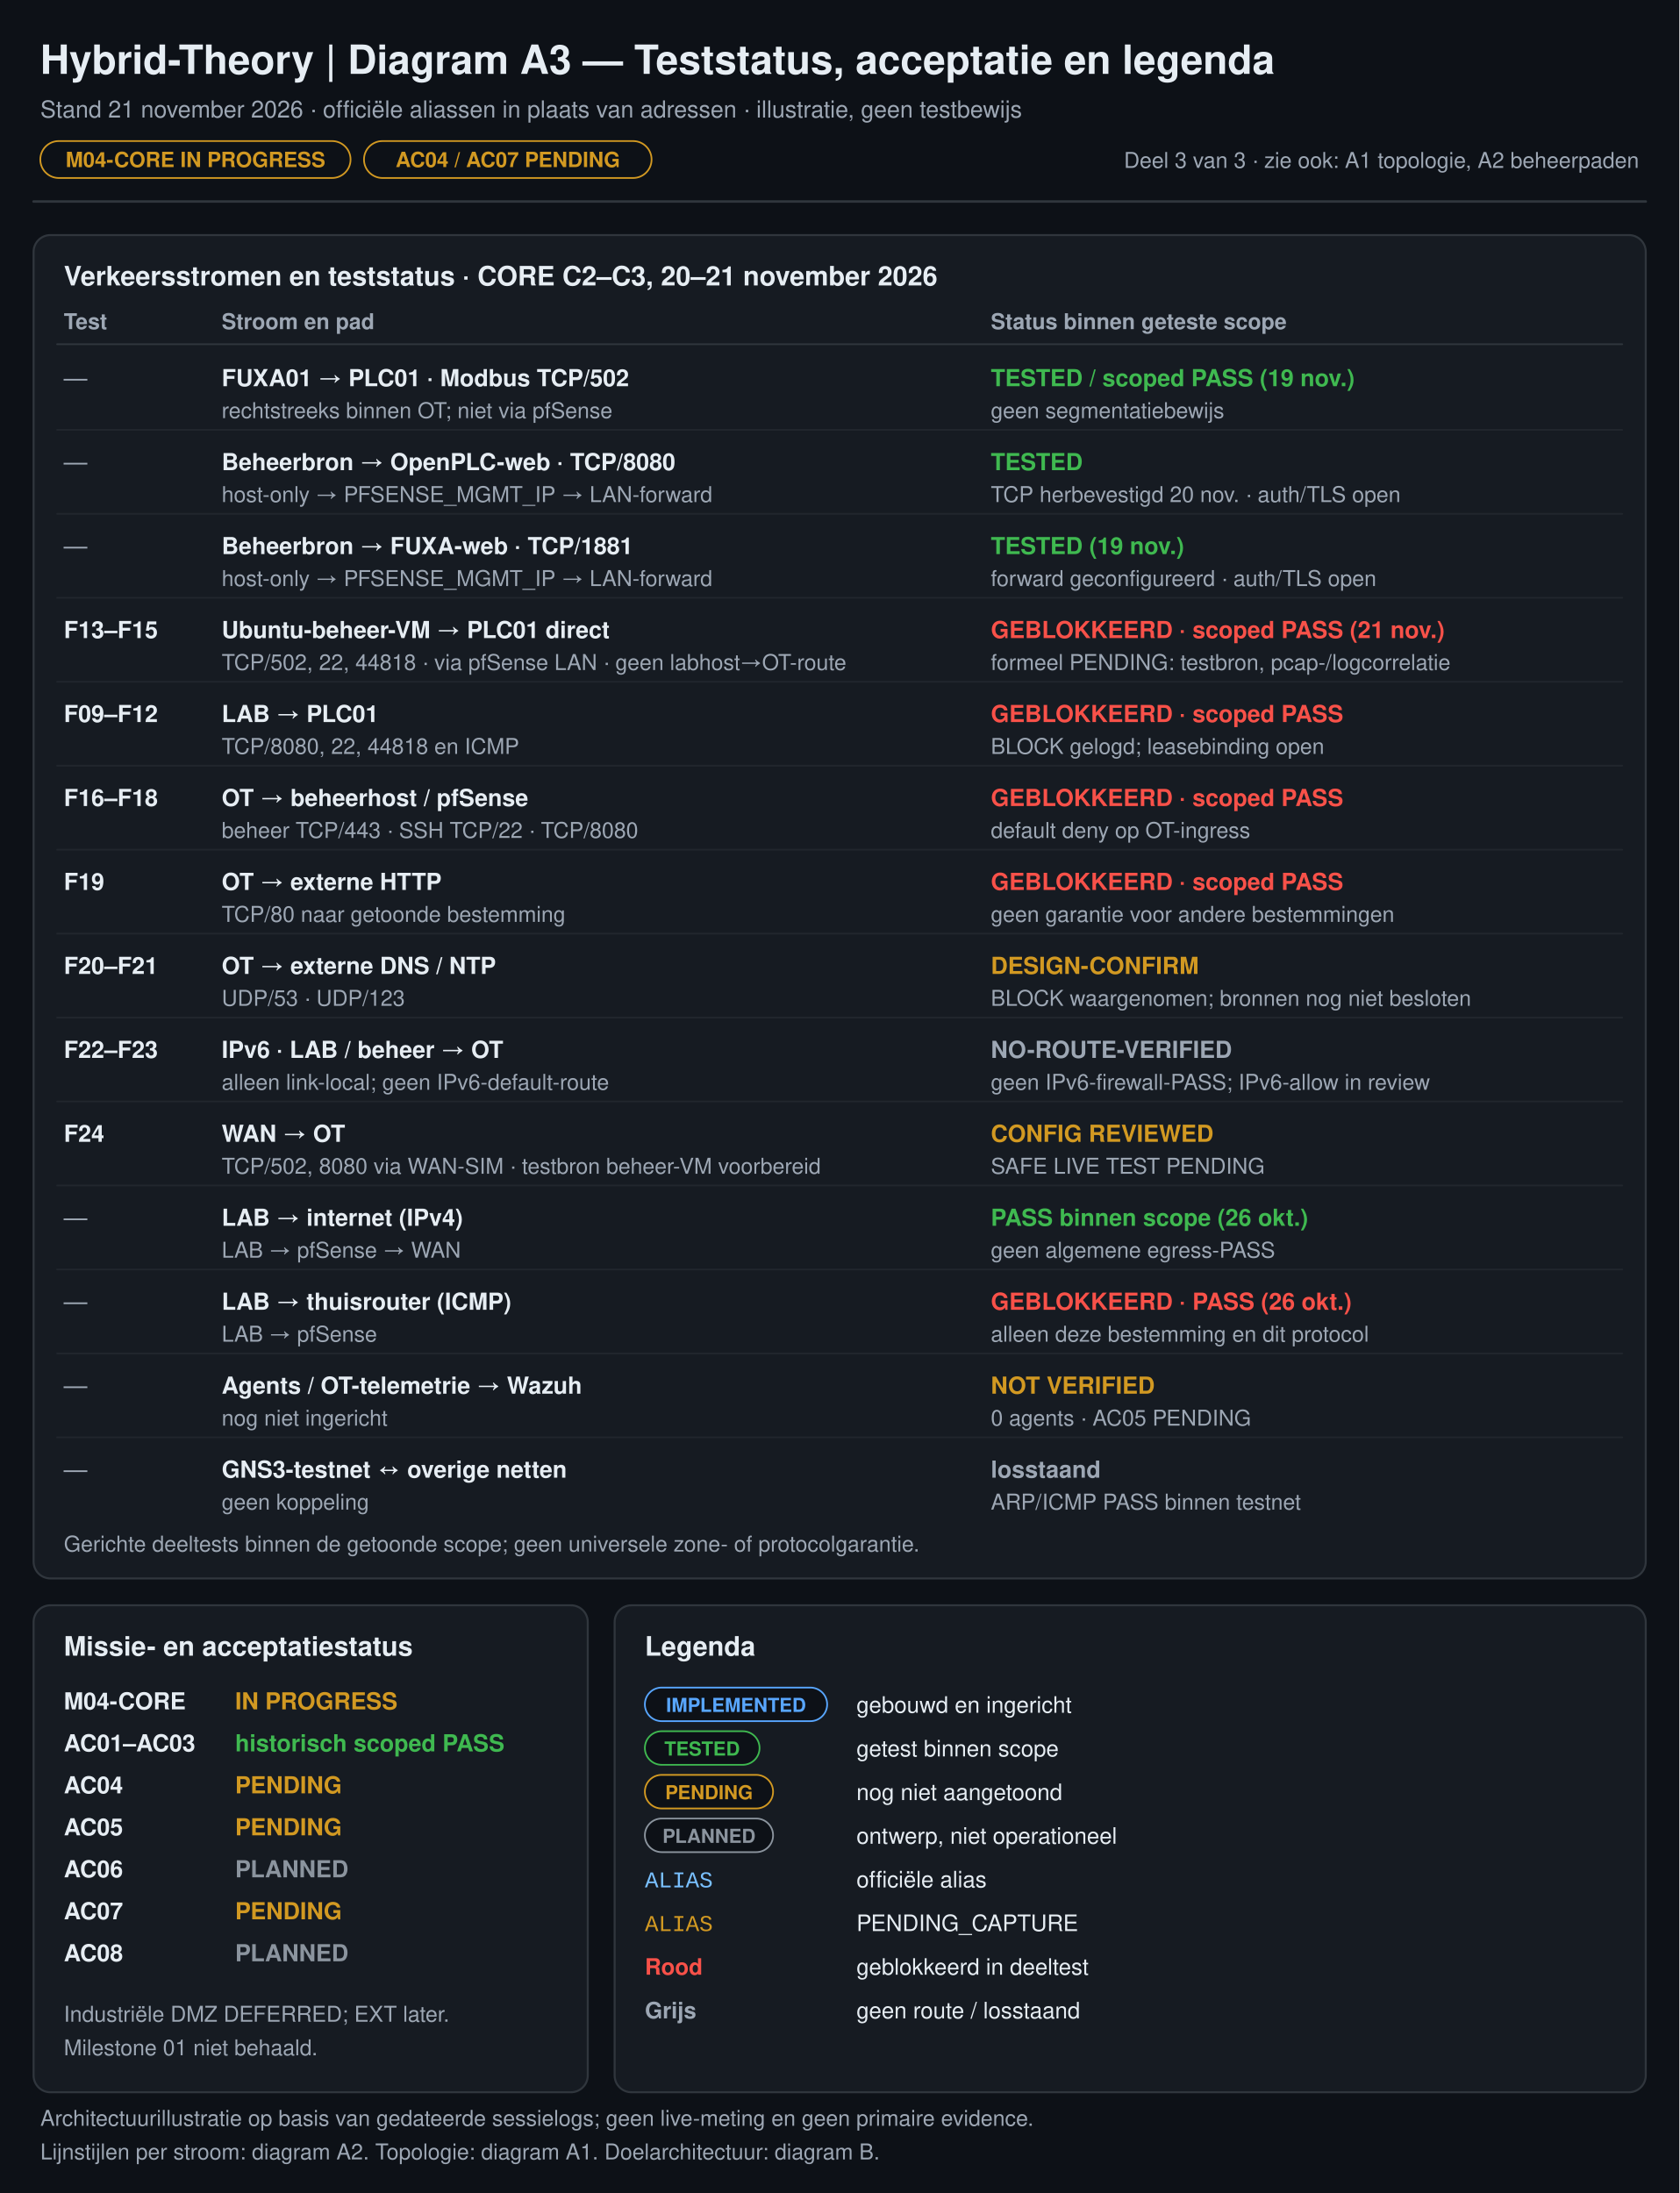
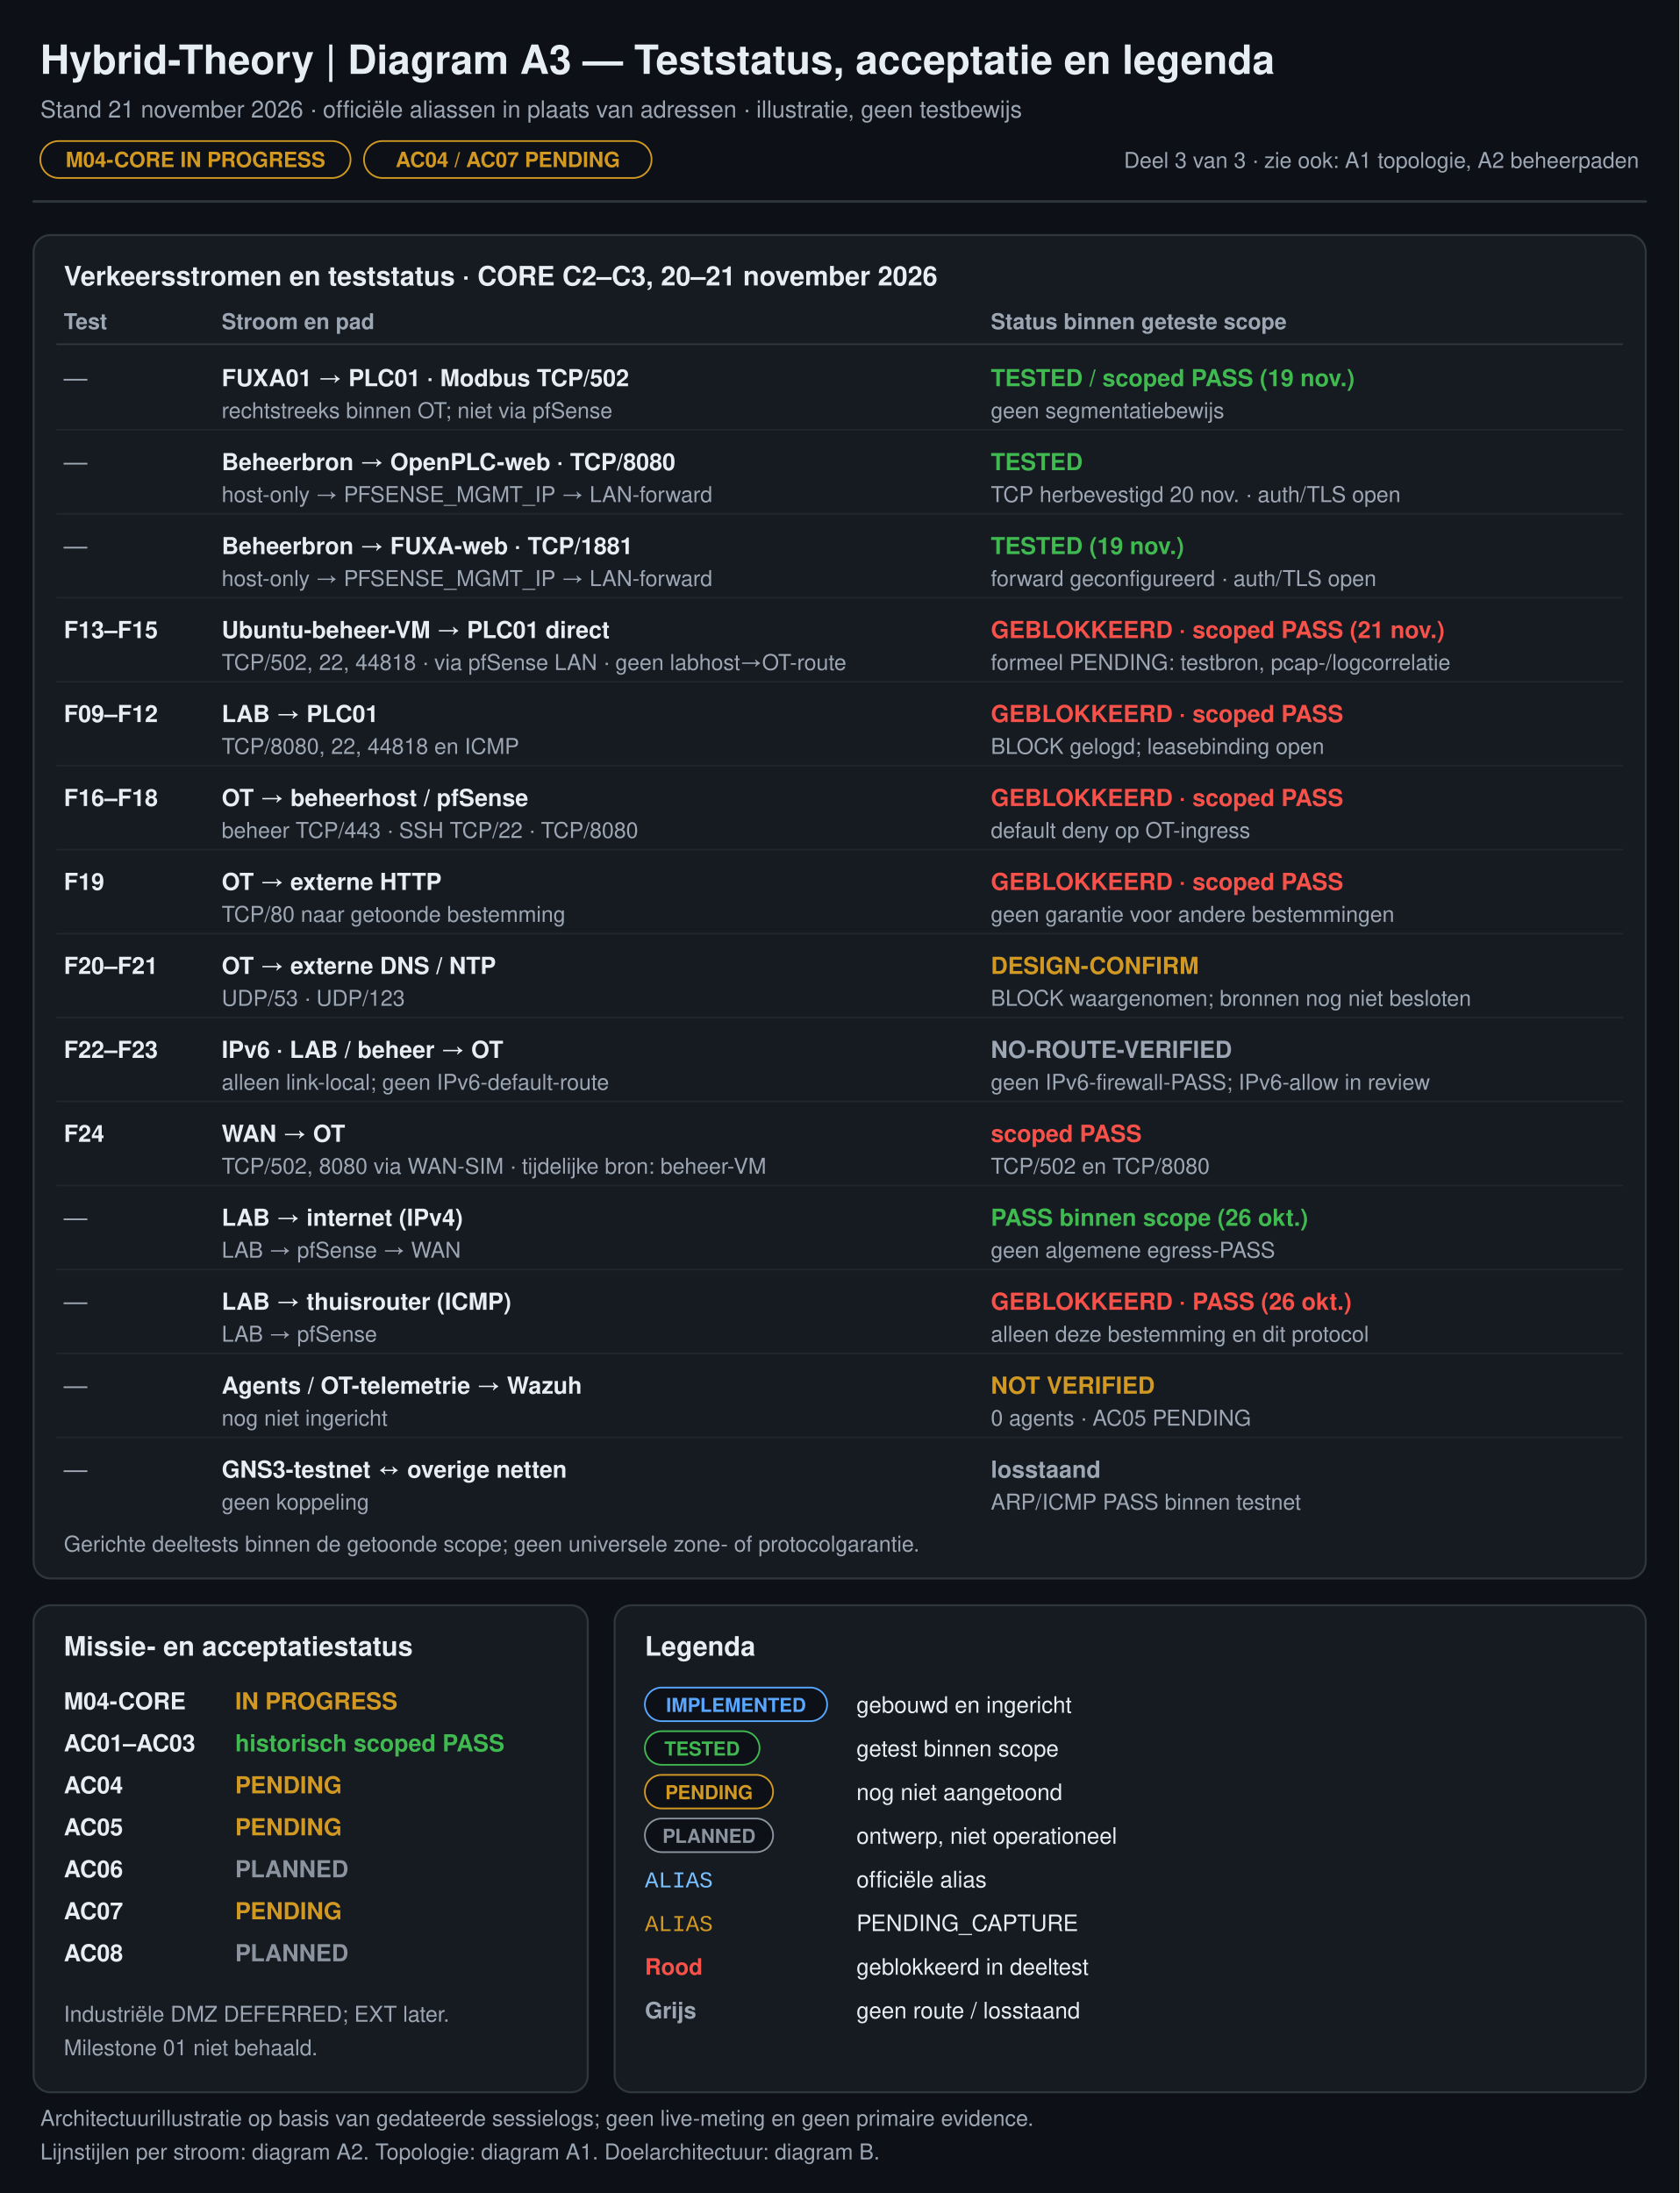
<svg xmlns="http://www.w3.org/2000/svg" width="1000" height="1306" viewBox="0 0 1000 1306" role="img" aria-labelledby="t d">
  <defs>
    <marker id="ah-g" viewBox="0 0 10 10" refX="9" refY="5" markerWidth="7" markerHeight="7" orient="auto-start-reverse">
      <path d="M0 0L10 5L0 10z" fill="#3fb950" />
    </marker>
    <marker id="ah-r" viewBox="0 0 10 10" refX="9" refY="5" markerWidth="7" markerHeight="7" orient="auto-start-reverse">
      <path d="M0 0L10 5L0 10z" fill="#f85149" />
    </marker>
    <marker id="ah-a" viewBox="0 0 10 10" refX="9" refY="5" markerWidth="7" markerHeight="7" orient="auto-start-reverse">
      <path d="M0 0L10 5L0 10z" fill="#d29922" />
    </marker>
    <marker id="ah-x" viewBox="0 0 10 10" refX="9" refY="5" markerWidth="7" markerHeight="7" orient="auto-start-reverse">
      <path d="M0 0L10 5L0 10z" fill="#8b949e" />
    </marker>
  </defs>
  <rect x="0" y="0" width="1000" height="1306" rx="0" fill="#0d1117" stroke="none" stroke-width="0" />
  <g id="kop">
    <text x="24" y="44" font-family="-apple-system,BlinkMacSystemFont,Segoe UI,Helvetica,Arial,sans-serif" font-size="24" font-weight="700" fill="#e6edf3" text-anchor="start">Hybrid-Theory  |  Diagram A3 — Teststatus, acceptatie en legenda</text>
    <text x="24" y="70" font-family="-apple-system,BlinkMacSystemFont,Segoe UI,Helvetica,Arial,sans-serif" font-size="14" font-weight="400" fill="#9da7b4" text-anchor="start">Stand 21 november 2026 · officiële aliassen in plaats van adressen · illustratie, geen testbewijs</text>
    <rect x="24" y="84" width="184.75" height="22" rx="11" fill="#0d1117" stroke="#d29922" stroke-width="1" />
    <text x="116.4" y="99.5" font-family="-apple-system,BlinkMacSystemFont,Segoe UI,Helvetica,Arial,sans-serif" font-size="12.5" font-weight="600" fill="#d29922" text-anchor="middle">M04-CORE IN PROGRESS</text>
    <rect x="216.75" y="84" width="171.25" height="22" rx="11" fill="#0d1117" stroke="#d29922" stroke-width="1" />
    <text x="302.4" y="99.5" font-family="-apple-system,BlinkMacSystemFont,Segoe UI,Helvetica,Arial,sans-serif" font-size="12.5" font-weight="600" fill="#d29922" text-anchor="middle">AC04 / AC07 PENDING</text>
    <text x="976" y="100" font-family="-apple-system,BlinkMacSystemFont,Segoe UI,Helvetica,Arial,sans-serif" font-size="13" font-weight="400" fill="#9da7b4" text-anchor="end">Deel 3 van 3 · zie ook: A1 topologie, A2 beheerpaden</text>
    <path d="M20 120 L980 120" fill="none" stroke="#30363d" stroke-width="1.5" stroke-linecap="round" stroke-linejoin="round" />
  </g>
  <g id="stromen">
    <rect x="20" y="140" width="960" height="800" rx="10" fill="#161b22" stroke="#30363d" stroke-width="1.2" />
    <text x="38" y="170" font-family="-apple-system,BlinkMacSystemFont,Segoe UI,Helvetica,Arial,sans-serif" font-size="16" font-weight="700" fill="#e6edf3" text-anchor="start">Verkeersstromen en teststatus · CORE C2–C3, 20–21 november 2026</text>
    <text x="38" y="196" font-family="-apple-system,BlinkMacSystemFont,Segoe UI,Helvetica,Arial,sans-serif" font-size="13" font-weight="600" fill="#9da7b4" text-anchor="start">Test</text>
    <text x="132" y="196" font-family="-apple-system,BlinkMacSystemFont,Segoe UI,Helvetica,Arial,sans-serif" font-size="13" font-weight="600" fill="#9da7b4" text-anchor="start">Stroom en pad</text>
    <text x="590" y="196" font-family="-apple-system,BlinkMacSystemFont,Segoe UI,Helvetica,Arial,sans-serif" font-size="13" font-weight="600" fill="#9da7b4" text-anchor="start">Status binnen geteste scope</text>
    <path d="M34 205 L966 205" fill="none" stroke="#30363d" stroke-width="1" stroke-linecap="round" stroke-linejoin="round" />
    <text x="38" y="230" font-family="-apple-system,BlinkMacSystemFont,Segoe UI,Helvetica,Arial,sans-serif" font-size="14" font-weight="400" fill="#9da7b4" text-anchor="start">—</text>
    <text x="132" y="230" font-family="-apple-system,BlinkMacSystemFont,Segoe UI,Helvetica,Arial,sans-serif" font-size="14" font-weight="600" fill="#e6edf3" text-anchor="start">FUXA01 → PLC01 · Modbus TCP/502</text>
    <text x="132" y="249" font-family="-apple-system,BlinkMacSystemFont,Segoe UI,Helvetica,Arial,sans-serif" font-size="13" font-weight="400" fill="#9da7b4" text-anchor="start">rechtstreeks binnen OT; niet via pfSense</text>
    <text x="590" y="230" font-family="-apple-system,BlinkMacSystemFont,Segoe UI,Helvetica,Arial,sans-serif" font-size="14" font-weight="700" fill="#3fb950" text-anchor="start">TESTED / scoped PASS (19 nov.)</text>
    <text x="590" y="249" font-family="-apple-system,BlinkMacSystemFont,Segoe UI,Helvetica,Arial,sans-serif" font-size="13" font-weight="400" fill="#9da7b4" text-anchor="start">geen segmentatiebewijs</text>
    <path d="M34 256 L966 256" fill="none" stroke="#21262d" stroke-width="1" stroke-linecap="round" stroke-linejoin="round" />
    <text x="38" y="280" font-family="-apple-system,BlinkMacSystemFont,Segoe UI,Helvetica,Arial,sans-serif" font-size="14" font-weight="400" fill="#9da7b4" text-anchor="start">—</text>
    <text x="132" y="280" font-family="-apple-system,BlinkMacSystemFont,Segoe UI,Helvetica,Arial,sans-serif" font-size="14" font-weight="600" fill="#e6edf3" text-anchor="start">Beheerbron → OpenPLC-web · TCP/8080</text>
    <text x="132" y="299" font-family="-apple-system,BlinkMacSystemFont,Segoe UI,Helvetica,Arial,sans-serif" font-size="13" font-weight="400" fill="#9da7b4" text-anchor="start">host-only → PFSENSE_MGMT_IP → LAN-forward</text>
    <text x="590" y="280" font-family="-apple-system,BlinkMacSystemFont,Segoe UI,Helvetica,Arial,sans-serif" font-size="14" font-weight="700" fill="#3fb950" text-anchor="start">TESTED</text>
    <text x="590" y="299" font-family="-apple-system,BlinkMacSystemFont,Segoe UI,Helvetica,Arial,sans-serif" font-size="13" font-weight="400" fill="#9da7b4" text-anchor="start">TCP herbevestigd 20 nov. · auth/TLS open</text>
    <path d="M34 306 L966 306" fill="none" stroke="#21262d" stroke-width="1" stroke-linecap="round" stroke-linejoin="round" />
    <text x="38" y="330" font-family="-apple-system,BlinkMacSystemFont,Segoe UI,Helvetica,Arial,sans-serif" font-size="14" font-weight="400" fill="#9da7b4" text-anchor="start">—</text>
    <text x="132" y="330" font-family="-apple-system,BlinkMacSystemFont,Segoe UI,Helvetica,Arial,sans-serif" font-size="14" font-weight="600" fill="#e6edf3" text-anchor="start">Beheerbron → FUXA-web · TCP/1881</text>
    <text x="132" y="349" font-family="-apple-system,BlinkMacSystemFont,Segoe UI,Helvetica,Arial,sans-serif" font-size="13" font-weight="400" fill="#9da7b4" text-anchor="start">host-only → PFSENSE_MGMT_IP → LAN-forward</text>
    <text x="590" y="330" font-family="-apple-system,BlinkMacSystemFont,Segoe UI,Helvetica,Arial,sans-serif" font-size="14" font-weight="700" fill="#3fb950" text-anchor="start">TESTED (19 nov.)</text>
    <text x="590" y="349" font-family="-apple-system,BlinkMacSystemFont,Segoe UI,Helvetica,Arial,sans-serif" font-size="13" font-weight="400" fill="#9da7b4" text-anchor="start">forward geconfigureerd · auth/TLS open</text>
    <path d="M34 356 L966 356" fill="none" stroke="#21262d" stroke-width="1" stroke-linecap="round" stroke-linejoin="round" />
    <text x="38" y="380" font-family="-apple-system,BlinkMacSystemFont,Segoe UI,Helvetica,Arial,sans-serif" font-size="14" font-weight="700" fill="#e6edf3" text-anchor="start">F13–F15</text>
    <text x="132" y="380" font-family="-apple-system,BlinkMacSystemFont,Segoe UI,Helvetica,Arial,sans-serif" font-size="14" font-weight="600" fill="#e6edf3" text-anchor="start">Ubuntu-beheer-VM → PLC01 direct</text>
    <text x="132" y="399" font-family="-apple-system,BlinkMacSystemFont,Segoe UI,Helvetica,Arial,sans-serif" font-size="13" font-weight="400" fill="#9da7b4" text-anchor="start">TCP/502, 22, 44818 · via pfSense LAN · geen labhost→OT-route</text>
    <text x="590" y="380" font-family="-apple-system,BlinkMacSystemFont,Segoe UI,Helvetica,Arial,sans-serif" font-size="14" font-weight="700" fill="#f85149" text-anchor="start">GEBLOKKEERD · scoped PASS (21 nov.)</text>
    <text x="590" y="399" font-family="-apple-system,BlinkMacSystemFont,Segoe UI,Helvetica,Arial,sans-serif" font-size="13" font-weight="400" fill="#9da7b4" text-anchor="start">formeel PENDING: testbron, pcap-/logcorrelatie</text>
    <path d="M34 406 L966 406" fill="none" stroke="#21262d" stroke-width="1" stroke-linecap="round" stroke-linejoin="round" />
    <text x="38" y="430" font-family="-apple-system,BlinkMacSystemFont,Segoe UI,Helvetica,Arial,sans-serif" font-size="14" font-weight="700" fill="#e6edf3" text-anchor="start">F09–F12</text>
    <text x="132" y="430" font-family="-apple-system,BlinkMacSystemFont,Segoe UI,Helvetica,Arial,sans-serif" font-size="14" font-weight="600" fill="#e6edf3" text-anchor="start">LAB → PLC01</text>
    <text x="132" y="449" font-family="-apple-system,BlinkMacSystemFont,Segoe UI,Helvetica,Arial,sans-serif" font-size="13" font-weight="400" fill="#9da7b4" text-anchor="start">TCP/8080, 22, 44818 en ICMP</text>
    <text x="590" y="430" font-family="-apple-system,BlinkMacSystemFont,Segoe UI,Helvetica,Arial,sans-serif" font-size="14" font-weight="700" fill="#f85149" text-anchor="start">GEBLOKKEERD · scoped PASS</text>
    <text x="590" y="449" font-family="-apple-system,BlinkMacSystemFont,Segoe UI,Helvetica,Arial,sans-serif" font-size="13" font-weight="400" fill="#9da7b4" text-anchor="start">BLOCK gelogd; leasebinding open</text>
    <path d="M34 456 L966 456" fill="none" stroke="#21262d" stroke-width="1" stroke-linecap="round" stroke-linejoin="round" />
    <text x="38" y="480" font-family="-apple-system,BlinkMacSystemFont,Segoe UI,Helvetica,Arial,sans-serif" font-size="14" font-weight="700" fill="#e6edf3" text-anchor="start">F16–F18</text>
    <text x="132" y="480" font-family="-apple-system,BlinkMacSystemFont,Segoe UI,Helvetica,Arial,sans-serif" font-size="14" font-weight="600" fill="#e6edf3" text-anchor="start">OT → beheerhost / pfSense</text>
    <text x="132" y="499" font-family="-apple-system,BlinkMacSystemFont,Segoe UI,Helvetica,Arial,sans-serif" font-size="13" font-weight="400" fill="#9da7b4" text-anchor="start">beheer TCP/443 · SSH TCP/22 · TCP/8080</text>
    <text x="590" y="480" font-family="-apple-system,BlinkMacSystemFont,Segoe UI,Helvetica,Arial,sans-serif" font-size="14" font-weight="700" fill="#f85149" text-anchor="start">GEBLOKKEERD · scoped PASS</text>
    <text x="590" y="499" font-family="-apple-system,BlinkMacSystemFont,Segoe UI,Helvetica,Arial,sans-serif" font-size="13" font-weight="400" fill="#9da7b4" text-anchor="start">default deny op OT-ingress</text>
    <path d="M34 506 L966 506" fill="none" stroke="#21262d" stroke-width="1" stroke-linecap="round" stroke-linejoin="round" />
    <text x="38" y="530" font-family="-apple-system,BlinkMacSystemFont,Segoe UI,Helvetica,Arial,sans-serif" font-size="14" font-weight="700" fill="#e6edf3" text-anchor="start">F19</text>
    <text x="132" y="530" font-family="-apple-system,BlinkMacSystemFont,Segoe UI,Helvetica,Arial,sans-serif" font-size="14" font-weight="600" fill="#e6edf3" text-anchor="start">OT → externe HTTP</text>
    <text x="132" y="549" font-family="-apple-system,BlinkMacSystemFont,Segoe UI,Helvetica,Arial,sans-serif" font-size="13" font-weight="400" fill="#9da7b4" text-anchor="start">TCP/80 naar getoonde bestemming</text>
    <text x="590" y="530" font-family="-apple-system,BlinkMacSystemFont,Segoe UI,Helvetica,Arial,sans-serif" font-size="14" font-weight="700" fill="#f85149" text-anchor="start">GEBLOKKEERD · scoped PASS</text>
    <text x="590" y="549" font-family="-apple-system,BlinkMacSystemFont,Segoe UI,Helvetica,Arial,sans-serif" font-size="13" font-weight="400" fill="#9da7b4" text-anchor="start">geen garantie voor andere bestemmingen</text>
    <path d="M34 556 L966 556" fill="none" stroke="#21262d" stroke-width="1" stroke-linecap="round" stroke-linejoin="round" />
    <text x="38" y="580" font-family="-apple-system,BlinkMacSystemFont,Segoe UI,Helvetica,Arial,sans-serif" font-size="14" font-weight="700" fill="#e6edf3" text-anchor="start">F20–F21</text>
    <text x="132" y="580" font-family="-apple-system,BlinkMacSystemFont,Segoe UI,Helvetica,Arial,sans-serif" font-size="14" font-weight="600" fill="#e6edf3" text-anchor="start">OT → externe DNS / NTP</text>
    <text x="132" y="599" font-family="-apple-system,BlinkMacSystemFont,Segoe UI,Helvetica,Arial,sans-serif" font-size="13" font-weight="400" fill="#9da7b4" text-anchor="start">UDP/53 · UDP/123</text>
    <text x="590" y="580" font-family="-apple-system,BlinkMacSystemFont,Segoe UI,Helvetica,Arial,sans-serif" font-size="14" font-weight="700" fill="#d29922" text-anchor="start">DESIGN-CONFIRM</text>
    <text x="590" y="599" font-family="-apple-system,BlinkMacSystemFont,Segoe UI,Helvetica,Arial,sans-serif" font-size="13" font-weight="400" fill="#9da7b4" text-anchor="start">BLOCK waargenomen; bronnen nog niet besloten</text>
    <path d="M34 606 L966 606" fill="none" stroke="#21262d" stroke-width="1" stroke-linecap="round" stroke-linejoin="round" />
    <text x="38" y="630" font-family="-apple-system,BlinkMacSystemFont,Segoe UI,Helvetica,Arial,sans-serif" font-size="14" font-weight="700" fill="#e6edf3" text-anchor="start">F22–F23</text>
    <text x="132" y="630" font-family="-apple-system,BlinkMacSystemFont,Segoe UI,Helvetica,Arial,sans-serif" font-size="14" font-weight="600" fill="#e6edf3" text-anchor="start">IPv6 · LAB / beheer → OT</text>
    <text x="132" y="649" font-family="-apple-system,BlinkMacSystemFont,Segoe UI,Helvetica,Arial,sans-serif" font-size="13" font-weight="400" fill="#9da7b4" text-anchor="start">alleen link-local; geen IPv6-default-route</text>
    <text x="590" y="630" font-family="-apple-system,BlinkMacSystemFont,Segoe UI,Helvetica,Arial,sans-serif" font-size="14" font-weight="700" fill="#9da7b4" text-anchor="start">NO-ROUTE-VERIFIED</text>
    <text x="590" y="649" font-family="-apple-system,BlinkMacSystemFont,Segoe UI,Helvetica,Arial,sans-serif" font-size="13" font-weight="400" fill="#9da7b4" text-anchor="start">geen IPv6-firewall-PASS; IPv6-allow in review</text>
    <path d="M34 656 L966 656" fill="none" stroke="#21262d" stroke-width="1" stroke-linecap="round" stroke-linejoin="round" />
    <text x="38" y="680" font-family="-apple-system,BlinkMacSystemFont,Segoe UI,Helvetica,Arial,sans-serif" font-size="14" font-weight="700" fill="#e6edf3" text-anchor="start">F24</text>
    <text x="132" y="680" font-family="-apple-system,BlinkMacSystemFont,Segoe UI,Helvetica,Arial,sans-serif" font-size="14" font-weight="600" fill="#e6edf3" text-anchor="start">WAN → OT</text>
-     <text x="132" y="699" font-family="-apple-system,BlinkMacSystemFont,Segoe UI,Helvetica,Arial,sans-serif" font-size="13" font-weight="400" fill="#9da7b4" text-anchor="start">TCP/502, 8080 via WAN-SIM · testbron beheer-VM voorbereid</text>
-     <text x="590" y="680" font-family="-apple-system,BlinkMacSystemFont,Segoe UI,Helvetica,Arial,sans-serif" font-size="14" font-weight="700" fill="#d29922" text-anchor="start">CONFIG REVIEWED</text>
-     <text x="590" y="699" font-family="-apple-system,BlinkMacSystemFont,Segoe UI,Helvetica,Arial,sans-serif" font-size="13" font-weight="400" fill="#9da7b4" text-anchor="start">SAFE LIVE TEST PENDING</text>
+     <text x="132" y="699" font-family="-apple-system,BlinkMacSystemFont,Segoe UI,Helvetica,Arial,sans-serif" font-size="13" font-weight="400" fill="#9da7b4" text-anchor="start">TCP/502, 8080 via WAN-SIM · tijdelijke bron: beheer-VM</text>
+     <text x="590" y="680" font-family="-apple-system,BlinkMacSystemFont,Segoe UI,Helvetica,Arial,sans-serif" font-size="14" font-weight="700" fill="#f85149" text-anchor="start">scoped PASS</text>
+     <text x="590" y="699" font-family="-apple-system,BlinkMacSystemFont,Segoe UI,Helvetica,Arial,sans-serif" font-size="13" font-weight="400" fill="#9da7b4" text-anchor="start">TCP/502 en TCP/8080</text>
    <path d="M34 706 L966 706" fill="none" stroke="#21262d" stroke-width="1" stroke-linecap="round" stroke-linejoin="round" />
    <text x="38" y="730" font-family="-apple-system,BlinkMacSystemFont,Segoe UI,Helvetica,Arial,sans-serif" font-size="14" font-weight="400" fill="#9da7b4" text-anchor="start">—</text>
    <text x="132" y="730" font-family="-apple-system,BlinkMacSystemFont,Segoe UI,Helvetica,Arial,sans-serif" font-size="14" font-weight="600" fill="#e6edf3" text-anchor="start">LAB → internet (IPv4)</text>
    <text x="132" y="749" font-family="-apple-system,BlinkMacSystemFont,Segoe UI,Helvetica,Arial,sans-serif" font-size="13" font-weight="400" fill="#9da7b4" text-anchor="start">LAB → pfSense → WAN</text>
    <text x="590" y="730" font-family="-apple-system,BlinkMacSystemFont,Segoe UI,Helvetica,Arial,sans-serif" font-size="14" font-weight="700" fill="#3fb950" text-anchor="start">PASS binnen scope (26 okt.)</text>
    <text x="590" y="749" font-family="-apple-system,BlinkMacSystemFont,Segoe UI,Helvetica,Arial,sans-serif" font-size="13" font-weight="400" fill="#9da7b4" text-anchor="start">geen algemene egress-PASS</text>
    <path d="M34 756 L966 756" fill="none" stroke="#21262d" stroke-width="1" stroke-linecap="round" stroke-linejoin="round" />
    <text x="38" y="780" font-family="-apple-system,BlinkMacSystemFont,Segoe UI,Helvetica,Arial,sans-serif" font-size="14" font-weight="400" fill="#9da7b4" text-anchor="start">—</text>
    <text x="132" y="780" font-family="-apple-system,BlinkMacSystemFont,Segoe UI,Helvetica,Arial,sans-serif" font-size="14" font-weight="600" fill="#e6edf3" text-anchor="start">LAB → thuisrouter (ICMP)</text>
    <text x="132" y="799" font-family="-apple-system,BlinkMacSystemFont,Segoe UI,Helvetica,Arial,sans-serif" font-size="13" font-weight="400" fill="#9da7b4" text-anchor="start">LAB → pfSense</text>
    <text x="590" y="780" font-family="-apple-system,BlinkMacSystemFont,Segoe UI,Helvetica,Arial,sans-serif" font-size="14" font-weight="700" fill="#f85149" text-anchor="start">GEBLOKKEERD · PASS (26 okt.)</text>
    <text x="590" y="799" font-family="-apple-system,BlinkMacSystemFont,Segoe UI,Helvetica,Arial,sans-serif" font-size="13" font-weight="400" fill="#9da7b4" text-anchor="start">alleen deze bestemming en dit protocol</text>
    <path d="M34 806 L966 806" fill="none" stroke="#21262d" stroke-width="1" stroke-linecap="round" stroke-linejoin="round" />
    <text x="38" y="830" font-family="-apple-system,BlinkMacSystemFont,Segoe UI,Helvetica,Arial,sans-serif" font-size="14" font-weight="400" fill="#9da7b4" text-anchor="start">—</text>
    <text x="132" y="830" font-family="-apple-system,BlinkMacSystemFont,Segoe UI,Helvetica,Arial,sans-serif" font-size="14" font-weight="600" fill="#e6edf3" text-anchor="start">Agents / OT-telemetrie → Wazuh</text>
    <text x="132" y="849" font-family="-apple-system,BlinkMacSystemFont,Segoe UI,Helvetica,Arial,sans-serif" font-size="13" font-weight="400" fill="#9da7b4" text-anchor="start">nog niet ingericht</text>
    <text x="590" y="830" font-family="-apple-system,BlinkMacSystemFont,Segoe UI,Helvetica,Arial,sans-serif" font-size="14" font-weight="700" fill="#d29922" text-anchor="start">NOT VERIFIED</text>
    <text x="590" y="849" font-family="-apple-system,BlinkMacSystemFont,Segoe UI,Helvetica,Arial,sans-serif" font-size="13" font-weight="400" fill="#9da7b4" text-anchor="start">0 agents · AC05 PENDING</text>
    <path d="M34 856 L966 856" fill="none" stroke="#21262d" stroke-width="1" stroke-linecap="round" stroke-linejoin="round" />
    <text x="38" y="880" font-family="-apple-system,BlinkMacSystemFont,Segoe UI,Helvetica,Arial,sans-serif" font-size="14" font-weight="400" fill="#9da7b4" text-anchor="start">—</text>
    <text x="132" y="880" font-family="-apple-system,BlinkMacSystemFont,Segoe UI,Helvetica,Arial,sans-serif" font-size="14" font-weight="600" fill="#e6edf3" text-anchor="start">GNS3-testnet ↔ overige netten</text>
    <text x="132" y="899" font-family="-apple-system,BlinkMacSystemFont,Segoe UI,Helvetica,Arial,sans-serif" font-size="13" font-weight="400" fill="#9da7b4" text-anchor="start">geen koppeling</text>
    <text x="590" y="880" font-family="-apple-system,BlinkMacSystemFont,Segoe UI,Helvetica,Arial,sans-serif" font-size="14" font-weight="700" fill="#9da7b4" text-anchor="start">losstaand</text>
    <text x="590" y="899" font-family="-apple-system,BlinkMacSystemFont,Segoe UI,Helvetica,Arial,sans-serif" font-size="13" font-weight="400" fill="#9da7b4" text-anchor="start">ARP/ICMP PASS binnen testnet</text>
    <text x="38" y="924" font-family="-apple-system,BlinkMacSystemFont,Segoe UI,Helvetica,Arial,sans-serif" font-size="13" font-weight="400" fill="#9da7b4" text-anchor="start">Gerichte deeltests binnen de getoonde scope; geen universele zone- of protocolgarantie.</text>
  </g>
  <g id="acceptatie">
    <rect x="20" y="956" width="330" height="290" rx="10" fill="#161b22" stroke="#30363d" stroke-width="1.2" />
    <text x="38" y="986" font-family="-apple-system,BlinkMacSystemFont,Segoe UI,Helvetica,Arial,sans-serif" font-size="16" font-weight="700" fill="#e6edf3" text-anchor="start">Missie- en acceptatiestatus</text>
    <text x="38" y="1018" font-family="-apple-system,BlinkMacSystemFont,Segoe UI,Helvetica,Arial,sans-serif" font-size="14" font-weight="700" fill="#e6edf3" text-anchor="start">M04-CORE</text>
    <text x="140" y="1018" font-family="-apple-system,BlinkMacSystemFont,Segoe UI,Helvetica,Arial,sans-serif" font-size="14" font-weight="600" fill="#d29922" text-anchor="start">IN PROGRESS</text>
    <text x="38" y="1043" font-family="-apple-system,BlinkMacSystemFont,Segoe UI,Helvetica,Arial,sans-serif" font-size="14" font-weight="700" fill="#e6edf3" text-anchor="start">AC01–AC03</text>
    <text x="140" y="1043" font-family="-apple-system,BlinkMacSystemFont,Segoe UI,Helvetica,Arial,sans-serif" font-size="14" font-weight="600" fill="#3fb950" text-anchor="start">historisch scoped PASS</text>
    <text x="38" y="1068" font-family="-apple-system,BlinkMacSystemFont,Segoe UI,Helvetica,Arial,sans-serif" font-size="14" font-weight="700" fill="#e6edf3" text-anchor="start">AC04</text>
    <text x="140" y="1068" font-family="-apple-system,BlinkMacSystemFont,Segoe UI,Helvetica,Arial,sans-serif" font-size="14" font-weight="600" fill="#d29922" text-anchor="start">PENDING</text>
    <text x="38" y="1093" font-family="-apple-system,BlinkMacSystemFont,Segoe UI,Helvetica,Arial,sans-serif" font-size="14" font-weight="700" fill="#e6edf3" text-anchor="start">AC05</text>
    <text x="140" y="1093" font-family="-apple-system,BlinkMacSystemFont,Segoe UI,Helvetica,Arial,sans-serif" font-size="14" font-weight="600" fill="#d29922" text-anchor="start">PENDING</text>
    <text x="38" y="1118" font-family="-apple-system,BlinkMacSystemFont,Segoe UI,Helvetica,Arial,sans-serif" font-size="14" font-weight="700" fill="#e6edf3" text-anchor="start">AC06</text>
    <text x="140" y="1118" font-family="-apple-system,BlinkMacSystemFont,Segoe UI,Helvetica,Arial,sans-serif" font-size="14" font-weight="600" fill="#8b949e" text-anchor="start">PLANNED</text>
    <text x="38" y="1143" font-family="-apple-system,BlinkMacSystemFont,Segoe UI,Helvetica,Arial,sans-serif" font-size="14" font-weight="700" fill="#e6edf3" text-anchor="start">AC07</text>
    <text x="140" y="1143" font-family="-apple-system,BlinkMacSystemFont,Segoe UI,Helvetica,Arial,sans-serif" font-size="14" font-weight="600" fill="#d29922" text-anchor="start">PENDING</text>
    <text x="38" y="1168" font-family="-apple-system,BlinkMacSystemFont,Segoe UI,Helvetica,Arial,sans-serif" font-size="14" font-weight="700" fill="#e6edf3" text-anchor="start">AC08</text>
    <text x="140" y="1168" font-family="-apple-system,BlinkMacSystemFont,Segoe UI,Helvetica,Arial,sans-serif" font-size="14" font-weight="600" fill="#8b949e" text-anchor="start">PLANNED</text>
    <text x="38" y="1204" font-family="-apple-system,BlinkMacSystemFont,Segoe UI,Helvetica,Arial,sans-serif" font-size="13" font-weight="400" fill="#9da7b4" text-anchor="start">Industriële DMZ DEFERRED; EXT later.</text>
    <text x="38" y="1224" font-family="-apple-system,BlinkMacSystemFont,Segoe UI,Helvetica,Arial,sans-serif" font-size="13" font-weight="400" fill="#9da7b4" text-anchor="start">Milestone 01 niet behaald.</text>
  </g>
  <g id="legenda">
    <rect x="366" y="956" width="614" height="290" rx="10" fill="#161b22" stroke="#30363d" stroke-width="1.2" />
    <text x="384" y="986" font-family="-apple-system,BlinkMacSystemFont,Segoe UI,Helvetica,Arial,sans-serif" font-size="16" font-weight="700" fill="#e6edf3" text-anchor="start">Legenda</text>
    <rect x="384" y="1005" width="108.55" height="20" rx="10" fill="#0d1117" stroke="#58a6ff" stroke-width="1" />
    <text x="438.3" y="1019.5" font-family="-apple-system,BlinkMacSystemFont,Segoe UI,Helvetica,Arial,sans-serif" font-size="11.5" font-weight="600" fill="#58a6ff" text-anchor="middle">IMPLEMENTED</text>
    <text x="510" y="1020" font-family="-apple-system,BlinkMacSystemFont,Segoe UI,Helvetica,Arial,sans-serif" font-size="13.5" font-weight="400" fill="#e6edf3" text-anchor="start">gebouwd en ingericht</text>
    <rect x="384" y="1031" width="68.3" height="20" rx="10" fill="#0d1117" stroke="#3fb950" stroke-width="1" />
    <text x="418.1" y="1045.5" font-family="-apple-system,BlinkMacSystemFont,Segoe UI,Helvetica,Arial,sans-serif" font-size="11.5" font-weight="600" fill="#3fb950" text-anchor="middle">TESTED</text>
    <text x="510" y="1046" font-family="-apple-system,BlinkMacSystemFont,Segoe UI,Helvetica,Arial,sans-serif" font-size="13.5" font-weight="400" fill="#e6edf3" text-anchor="start">getest binnen scope</text>
    <rect x="384" y="1057" width="76.35" height="20" rx="10" fill="#0d1117" stroke="#d29922" stroke-width="1" />
    <text x="422.2" y="1071.5" font-family="-apple-system,BlinkMacSystemFont,Segoe UI,Helvetica,Arial,sans-serif" font-size="11.5" font-weight="600" fill="#d29922" text-anchor="middle">PENDING</text>
    <text x="510" y="1072" font-family="-apple-system,BlinkMacSystemFont,Segoe UI,Helvetica,Arial,sans-serif" font-size="13.5" font-weight="400" fill="#e6edf3" text-anchor="start">nog niet aangetoond</text>
    <rect x="384" y="1083" width="76.35" height="20" rx="10" fill="#0d1117" stroke="#8b949e" stroke-width="1" />
    <text x="422.2" y="1097.5" font-family="-apple-system,BlinkMacSystemFont,Segoe UI,Helvetica,Arial,sans-serif" font-size="11.5" font-weight="600" fill="#8b949e" text-anchor="middle">PLANNED</text>
    <text x="510" y="1098" font-family="-apple-system,BlinkMacSystemFont,Segoe UI,Helvetica,Arial,sans-serif" font-size="13.5" font-weight="400" fill="#e6edf3" text-anchor="start">ontwerp, niet operationeel</text>
    <text x="384" y="1124" font-family="ui-monospace,SFMono-Regular,Menlo,Consolas,Liberation Mono,monospace" font-size="13.5" font-weight="400" fill="#79c0ff" text-anchor="start">ALIAS</text>
    <text x="510" y="1124" font-family="-apple-system,BlinkMacSystemFont,Segoe UI,Helvetica,Arial,sans-serif" font-size="13.5" font-weight="400" fill="#e6edf3" text-anchor="start">officiële alias</text>
    <text x="384" y="1150" font-family="ui-monospace,SFMono-Regular,Menlo,Consolas,Liberation Mono,monospace" font-size="13.5" font-weight="400" fill="#d29922" text-anchor="start">ALIAS</text>
    <text x="510" y="1150" font-family="-apple-system,BlinkMacSystemFont,Segoe UI,Helvetica,Arial,sans-serif" font-size="13.5" font-weight="400" fill="#e6edf3" text-anchor="start">PENDING_CAPTURE</text>
    <text x="384" y="1176" font-family="-apple-system,BlinkMacSystemFont,Segoe UI,Helvetica,Arial,sans-serif" font-size="13.5" font-weight="600" fill="#f85149" text-anchor="start">Rood</text>
    <text x="510" y="1176" font-family="-apple-system,BlinkMacSystemFont,Segoe UI,Helvetica,Arial,sans-serif" font-size="13.5" font-weight="400" fill="#e6edf3" text-anchor="start">geblokkeerd in deeltest</text>
    <text x="384" y="1202" font-family="-apple-system,BlinkMacSystemFont,Segoe UI,Helvetica,Arial,sans-serif" font-size="13.5" font-weight="600" fill="#9da7b4" text-anchor="start">Grijs</text>
    <text x="510" y="1202" font-family="-apple-system,BlinkMacSystemFont,Segoe UI,Helvetica,Arial,sans-serif" font-size="13.5" font-weight="400" fill="#e6edf3" text-anchor="start">geen route / losstaand</text>
  </g>
  <text x="24" y="1266" font-family="-apple-system,BlinkMacSystemFont,Segoe UI,Helvetica,Arial,sans-serif" font-size="13" font-weight="400" fill="#9da7b4" text-anchor="start">Architectuurillustratie op basis van gedateerde sessielogs; geen live-meting en geen primaire evidence.</text>
  <text x="24" y="1286" font-family="-apple-system,BlinkMacSystemFont,Segoe UI,Helvetica,Arial,sans-serif" font-size="13" font-weight="400" fill="#9da7b4" text-anchor="start">Lijnstijlen per stroom: diagram A2. Topologie: diagram A1. Doelarchitectuur: diagram B.</text>
</svg>
